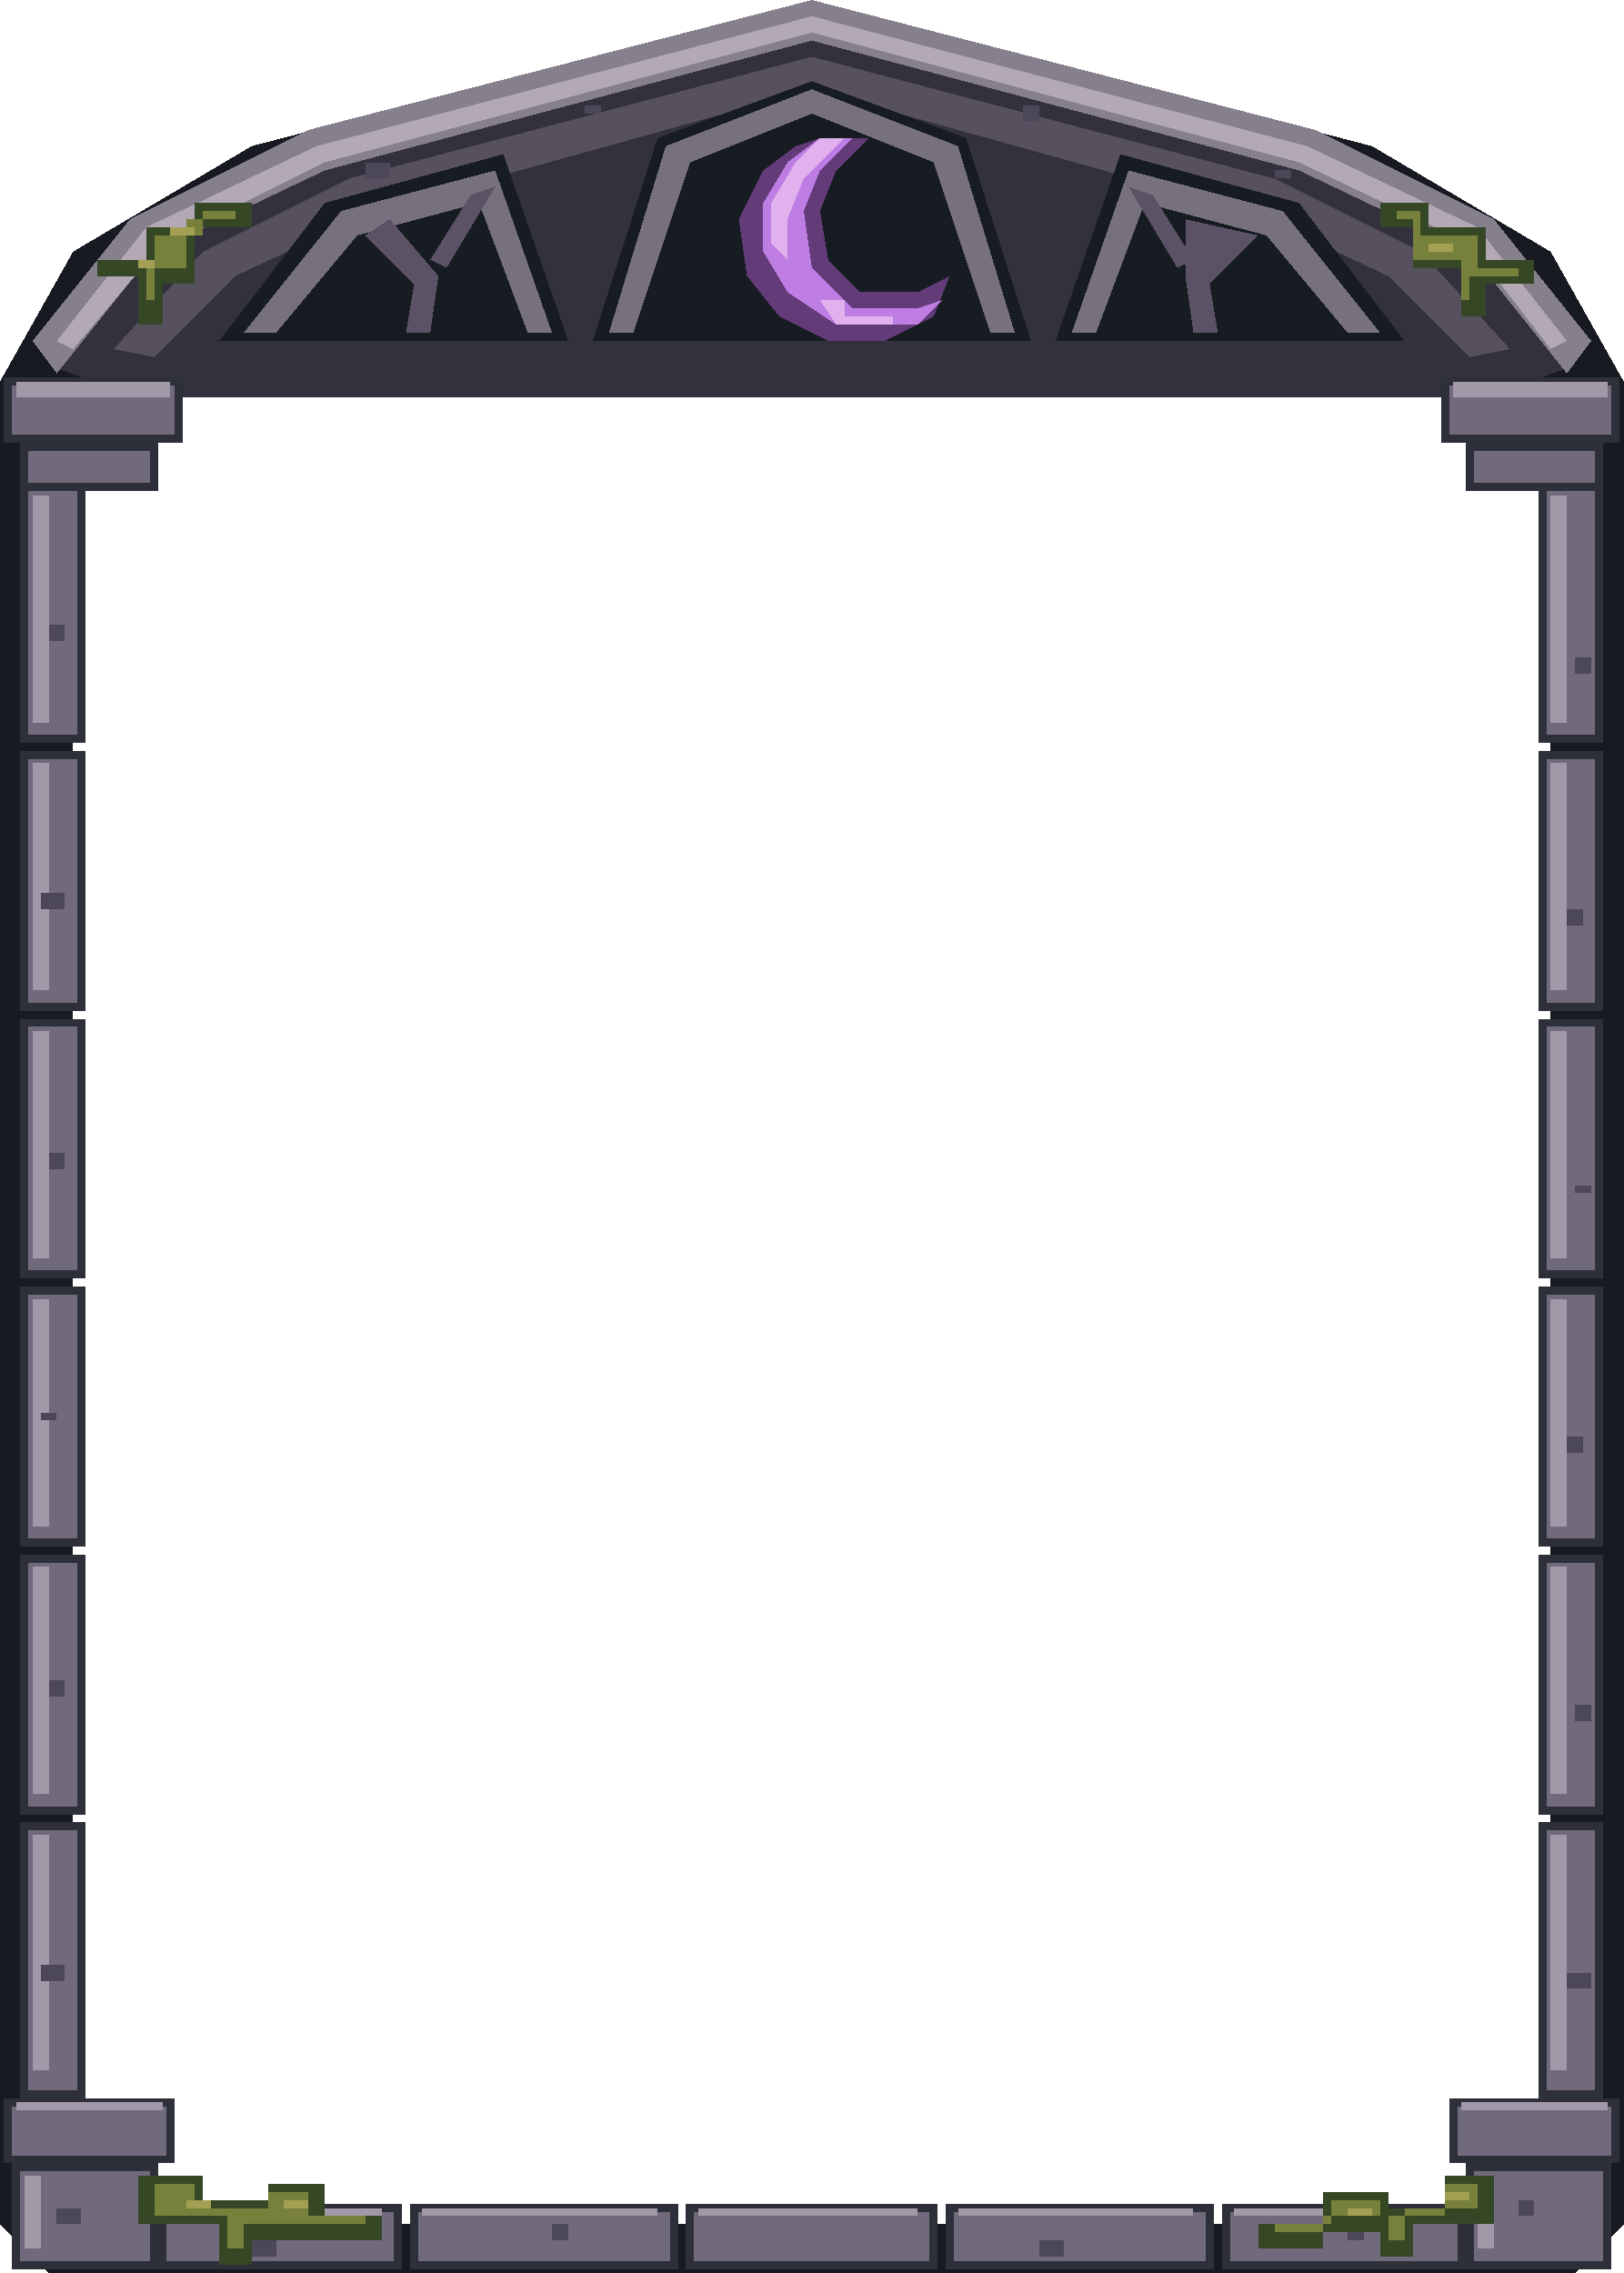
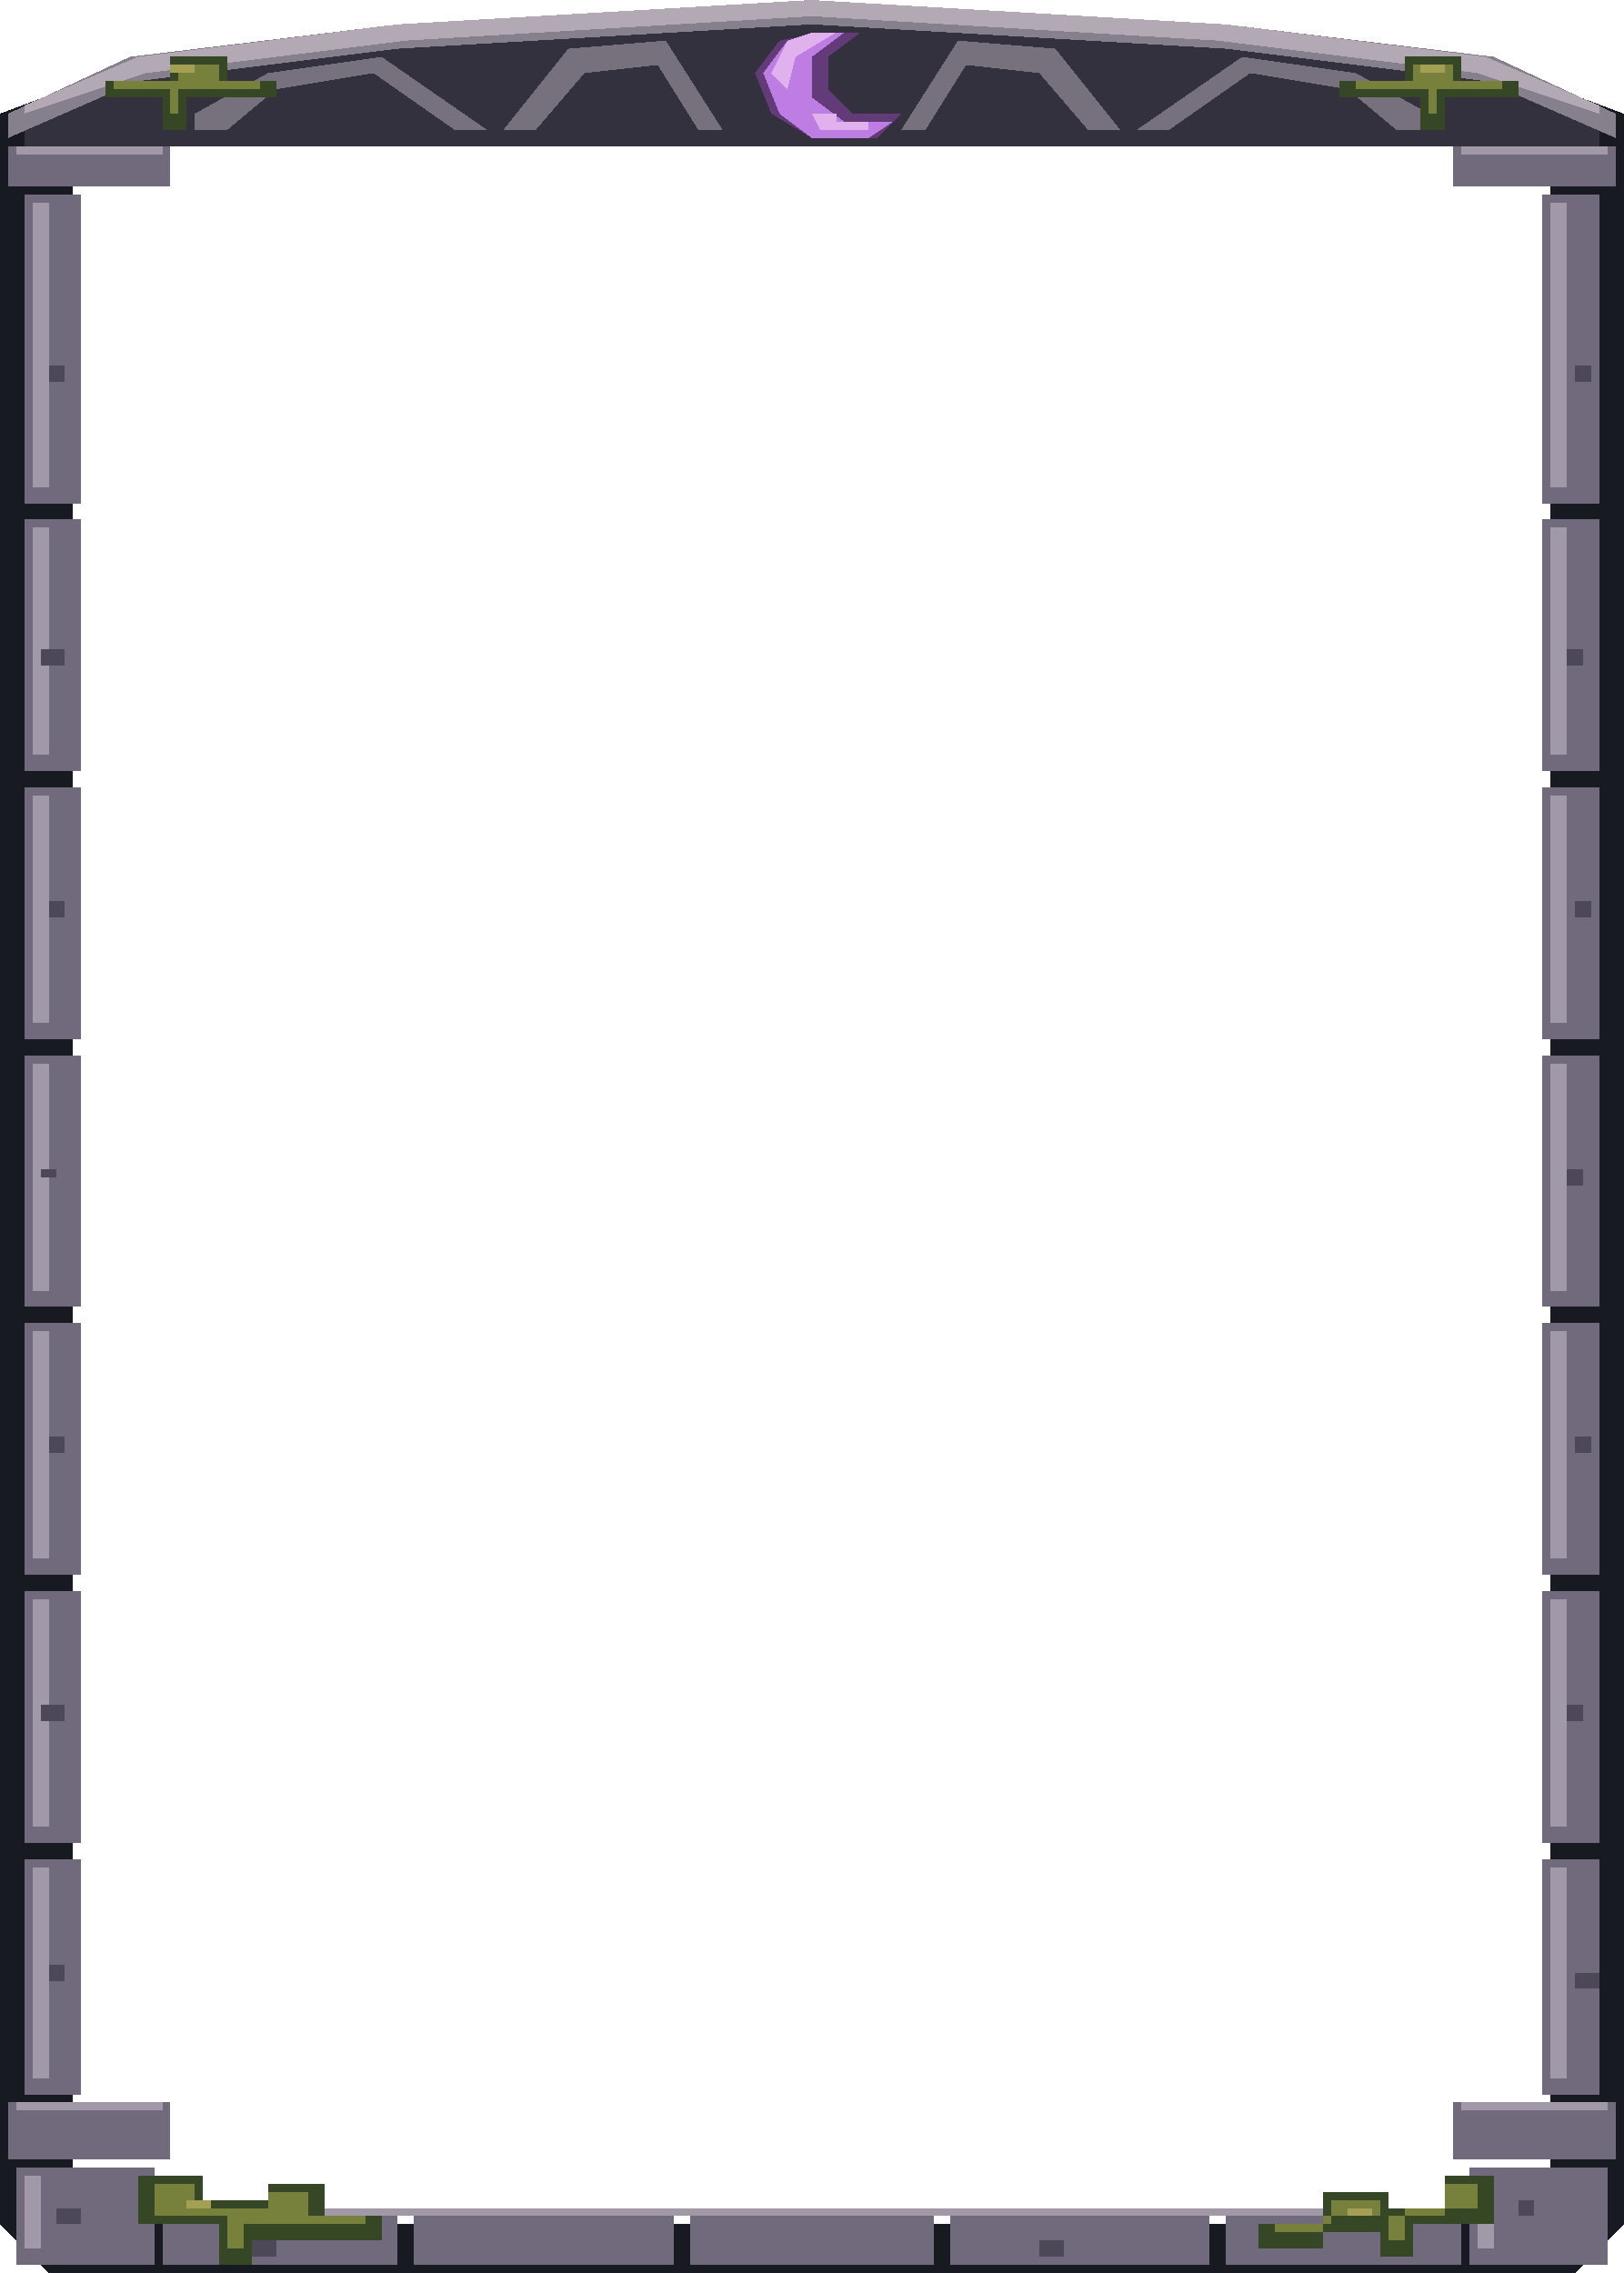
<svg xmlns="http://www.w3.org/2000/svg" width="200" height="280" viewBox="0 0 200 280" shape-rendering="crispEdges" preserveAspectRatio="none">
-   <path fill="#171a20" d="m0 47 9-16 22-13L100 0l69 18 22 13 9 16v227l-6 6H6l-6-6zM9 54v216l5 4h172l5-4V54l-11-9H20z" fill-rule="evenodd" />
-   <path fill="#33313d" d="m6 45 11-14 22-11L100 4l61 16 22 11 11 14-11 4H17z" />
-   <path fill="#85808c" d="m4 42 12-15 22-11L100 0l62 16 22 11 12 15-3 4-12-15-21-10-60-16-60 16-21 10L7 46z" />
-   <path fill="#b3a9b5" d="m7 42 11-14 21-10 61-16 61 16 21 10 11 14-2 1-10-13-21-10-60-16-60 16-20 10L9 43z" />
-   <path fill="#57515f" d="m14 43 11-12 18-9 57-15 57 15 18 9 11 12-5 1-10-10-17-8-54-15-54 15-17 8-10 10z" />
-   <path fill="#171c22" d="m81 17 19-7 19 7 8 25H73zM40 25l22-6 8 23H27zM130 42l8-23 22 6 13 17z" />
-   <path fill="#77717e" d="m82 18 18-7 18 7 7 23h-3l-7-21-15-6-15 6-7 21h-3zM42 26l19-5 7 20h-3l-6-16-15 4-10 12h-4zM132 41l7-20 19 5 12 15h-4l-10-12-15-4-6 16z" />
-   <path fill="#5b5365" d="m48 27 6 7-1 7h-3l1-6-6-6zM146 27l9 2-6 6 1 6h-3l-1-7zM61 23l-6 10-2-1 5-8zM139 23l3 1 5 8-2 1z" />
-   <path fill="#623b78" d="M101 17h6l-4 4-2 5 1 6 4 4h7l4-2-2 5-6 3h-7l-6-3-4-5-1-7 3-6 4-3z" />
-   <path fill="#bd7de2" d="M101 17h4l-4 4-2 5 1 7 5 5h8l3-1-3 3h-10l-6-4-3-5v-6l3-5z" />
-   <path fill="#e0b1ed" d="M101 17h3l-5 5-2 5v5l-2-2v-5l3-5zM101 37h3v2h6v1h-7z" />
-   <g fill="#716a7d" stroke="#2e3039" stroke-width="1">
-     <path d="M1 47h21v7H1zM3 55h16v5H3zM178 47h21v7h-21zM181 55h16v5h-16z" />
-     <path d="M3 60h7v31H3zM3 93h7v31H3zM3 126h7v31H3zM3 159h7v31H3zM3 192h7v31H3zM3 225h7v33H3zM190 60h7v31h-7zM190 93h7v31h-7zM190 126h7v31h-7zM190 159h7v31h-7zM190 192h7v31h-7zM190 225h7v33h-7z" />
-     <path d="M1 259h20v7H1zM2 267h17v12H2zM179 259h20v7h-20zM181 267h17v12h-17zM20 272h29v7H20zM51 272h32v7H51zM85 272h30v7H85zM117 272h32v7h-32zM151 272h29v7h-29z" />
-   </g>
-   <g fill="#a299a8">
-     <path d="M2 47h19v2H2zM179 47h19v2h-19zM4 61h2v28H4zM4 94h2v28H4zM4 127h2v28H4zM4 160h2v28H4zM4 193h2v28H4zM4 226h2v29H4zM191 61h2v28h-2zM191 94h2v28h-2zM191 127h2v28h-2zM191 160h2v28h-2zM191 193h2v28h-2zM191 226h2v29h-2zM2 259h18v1H2zM180 259h18v1h-18zM3 268h2v9H3zM182 268h2v9h-2zM21 272h26v1H21zM52 272h29v1H52zM86 272h27v1H86zM118 272h29v1h-29zM152 272h26v1h-26z" />
-   </g>
-   <g fill="#4c4858">
-     <path d="M6 77h2v2H6zM5 110h3v2H5zM6 142h2v2H6zM5 174h2v1H5zM6 207h2v2H6zM5 242h3v2H5zM194 81h2v2h-2zM193 112h2v2h-2zM194 146h2v1h-2zM193 177h2v2h-2zM194 210h2v2h-2zM193 243h3v2h-3zM7 272h3v2H7zM187 271h2v2h-2zM31 276h3v2h-3zM68 274h2v2h-2zM128 276h3v2h-3zM166 274h2v2h-2zM45 20h3v2h-3zM72 13h2v1h-2zM126 13h2v2h-2zM157 21h2v1h-2z" />
-   </g>
-   <path fill="#354725" d="M12 32h6v-4h6v-3h7v3h-7v7h-4v5h-3v-6h-5zM170 25h6v3h7v4h6v3h-6v4h-3v-6h-6v-5h-4zM17 268h8v3h8v-2h7v4h7v3H31v3h-4v-5H17zM155 274h8v-4h8v2h7v-4h6v6h-10v4h-4v-3h-7v2h-8z" />
-   <path fill="#78813c" d="M14 32h5v-3h6v-3h4v1h-6v6h-4v4h-1v-5h-4zM172 26h3v3h7v4h5v1h-6v3h-1v-5h-6v-5h-2zM19 269h5v3h9v-2h5v3h7v1H30v3h-2v-4h-9zM157 274h7v-3h6v2h8v-4h4v3h-9v4h-2v-3h-8v2h-6z" />
-   <path fill="#a3a053" d="M21 28h3v1h-3zM17 32h2v1h-2zM176 30h3v1h-3zM23 271h3v1h-3zM35 271h3v1h-3zM166 272h3v1h-3zM178 270h3v1h-3z" />
+   <path fill="#171a20" fill-rule="evenodd" d="m0 14 16-6 32-4L100 0l52 4 32 4 16 6v260l-6 6H6l-6-6zM9 18v251l5 5h172l5-5V18z" />
+   <path fill="#33313d" d="m3 14 14-6 32-4 51-3 51 3 32 4 14 6v4H3z" />
+   <path fill="#85808c" d="m1 14 15-7 33-4 51-3 51 3 33 4 15 7v3l-16-7-32-4-51-3-51 3-32 4-16 7z" />
+   <path fill="#b3a9b5" d="m3 13 14-6 32-4 51-3 51 3 32 4 14 6v1l-15-5-32-4-50-3-50 3-32 4-15 5z" />
+   <path fill="#77717e" d="m24 14 9-5 14-2 13 9h-4l-10-7-12 2-6 5h-4zM140 16l13-9 14 2 9 5v2h-4l-6-5-12-2-10 7zM62 16l8-10 12-1 7 11h-3L81 8l-9 1-6 7zM111 16l7-11 12 1 8 10h-4l-6-7-9-1-5 8z" />
+   <path fill="#623b78" d="M101 4h5l-4 3v4l3 3h6l-3 3h-8l-5-3-2-5 3-4z" />
+   <path fill="#bd7de2" d="M101 4h3l-4 3v5l4 3h6l-3 2h-7l-4-3-2-5 3-4z" />
+   <path fill="#e0b1ed" d="M100 4h3l-5 3-1 4-2-2 2-4zM100 14h3v1h4v1h-6z" />
+   <path fill="#716a7d" d="M1 18h20v5H1zM179 18h20v5h-20zM3 24h7v38H3zM3 64h7v31H3zM3 97h7v31H3zM3 130h7v31H3zM3 163h7v31H3zM3 196h7v31H3zM3 229h7v29H3zM190 24h7v38h-7zM190 64h7v31h-7zM190 97h7v31h-7zM190 130h7v31h-7zM190 163h7v31h-7zM190 196h7v31h-7zM190 229h7v29h-7zM1 259h20v7H1zM2 267h17v12H2zM179 259h20v7h-20zM181 267h17v12h-17zM20 272h29v7H20zM51 272h32v7H51zM85 272h30v7H85zM117 272h32v7h-32zM151 272h29v7h-29z" />
+   <path fill="#a299a8" d="M2 18h18v1H2zM180 18h18v1h-18zM4 25h2v35H4zM4 65h2v28H4zM4 98h2v28H4zM4 131h2v28H4zM4 164h2v28H4zM4 197h2v28H4zM4 230h2v26H4zM191 25h2v35h-2zM191 65h2v28h-2zM191 98h2v28h-2zM191 131h2v28h-2zM191 164h2v28h-2zM191 197h2v28h-2zM191 230h2v26h-2zM2 259h18v1H2zM180 259h18v1h-18zM3 268h2v9H3zM182 268h2v9h-2zM21 272h157v1H21z" />
+   <path fill="#4c4858" d="M6 45h2v2H6zM5 80h3v2H5zM6 111h2v2H6zM5 144h2v1H5zM6 177h2v2H6zM5 210h3v2H5zM6 242h2v2H6zM194 45h2v2h-2zM193 80h2v2h-2zM194 111h2v2h-2zM193 144h2v2h-2zM194 177h2v2h-2zM193 210h2v2h-2zM194 243h3v2h-3zM7 272h3v2H7zM187 271h2v2h-2zM31 276h3v2h-3zM128 276h3v2h-3z" />
+   <path fill="#354725" d="M13 10h8V7h7v3h6v2H23v4h-3v-4h-7zM165 10h8V7h7v3h7v2h-9v4h-3v-4h-10zM17 268h8v3h8v-2h7v4h7v3H31v3h-4v-5H17zM155 274h8v-4h8v2h7v-4h6v6h-10v4h-4v-3h-7v2h-8z" />
+   <path fill="#78813c" d="M14 10h8V8h5v2h5v1H22v3h-1v-3h-7zM167 10h7V8h5v2h6v1h-8v3h-1v-3h-9zM19 269h5v3h9v-2h5v3h7v1H30v3h-2v-4h-9zM157 274h7v-3h6v2h8v-4h4v3h-9v4h-2v-3h-8v2h-6z" />
+   <path fill="#a3a053" d="M21 8h3v1h-3zM175 8h3v1h-3zM23 271h3v1h-3zM166 272h3v1h-3z" />
</svg>
